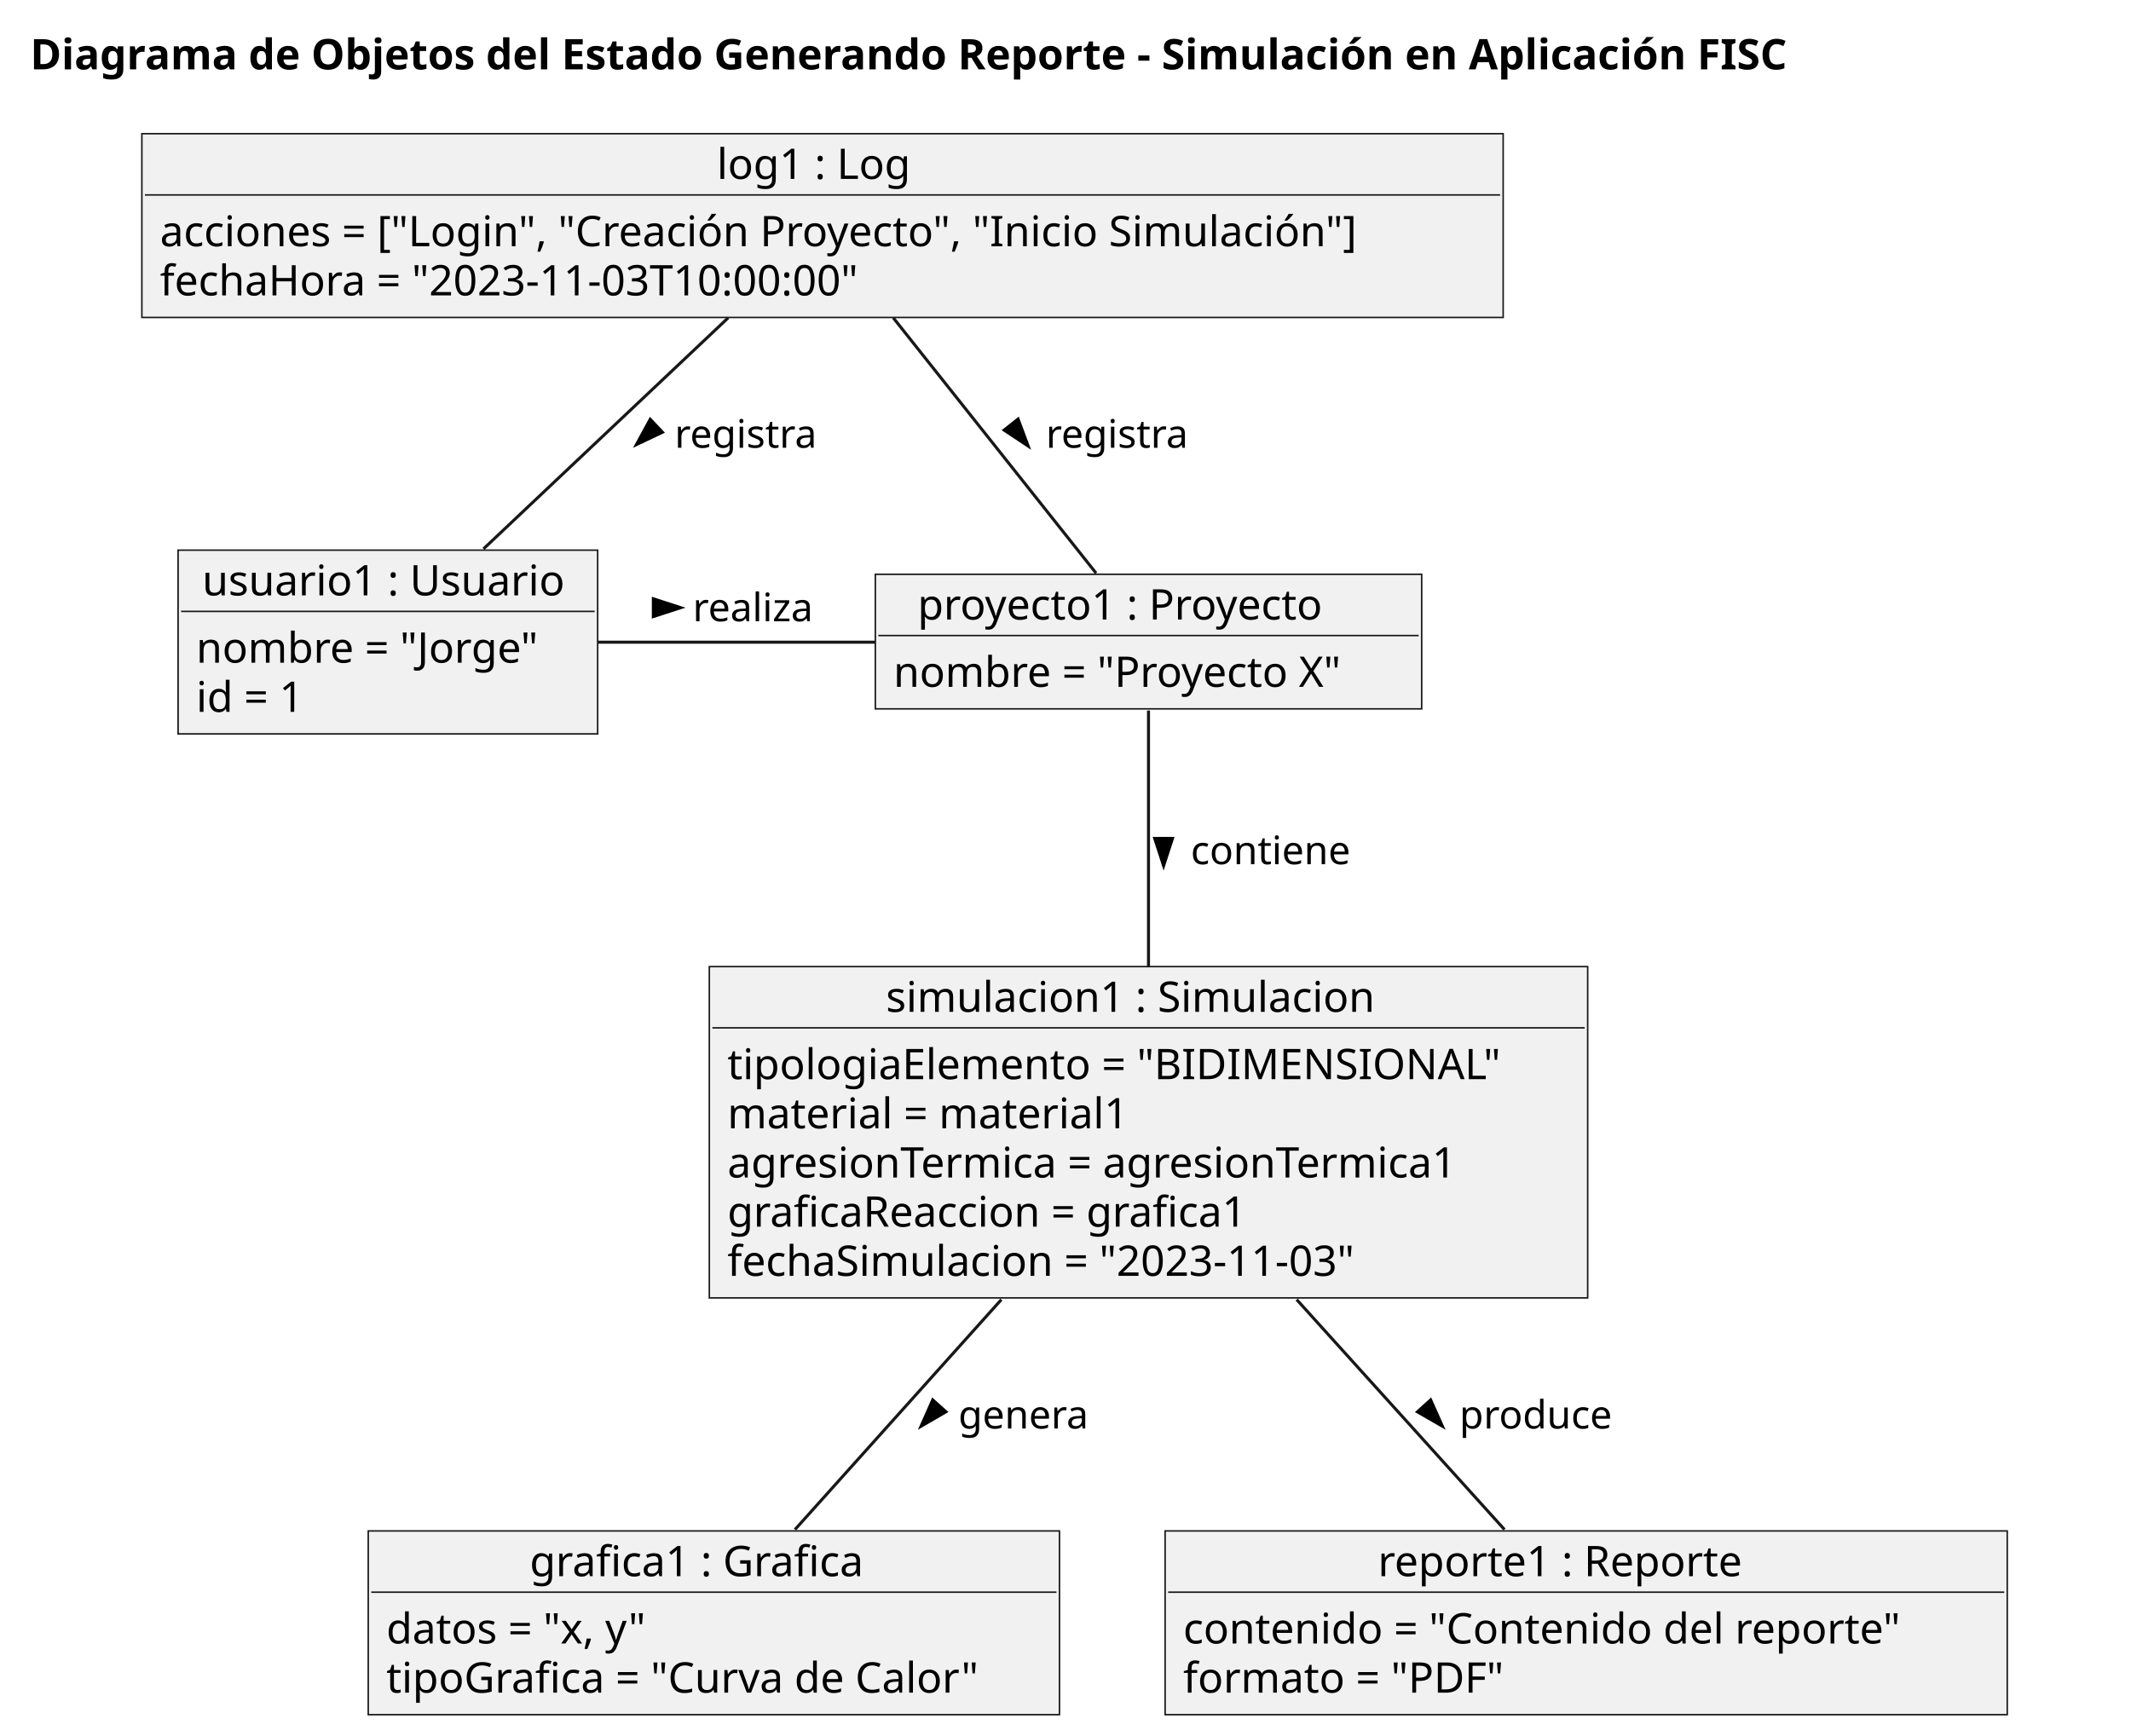
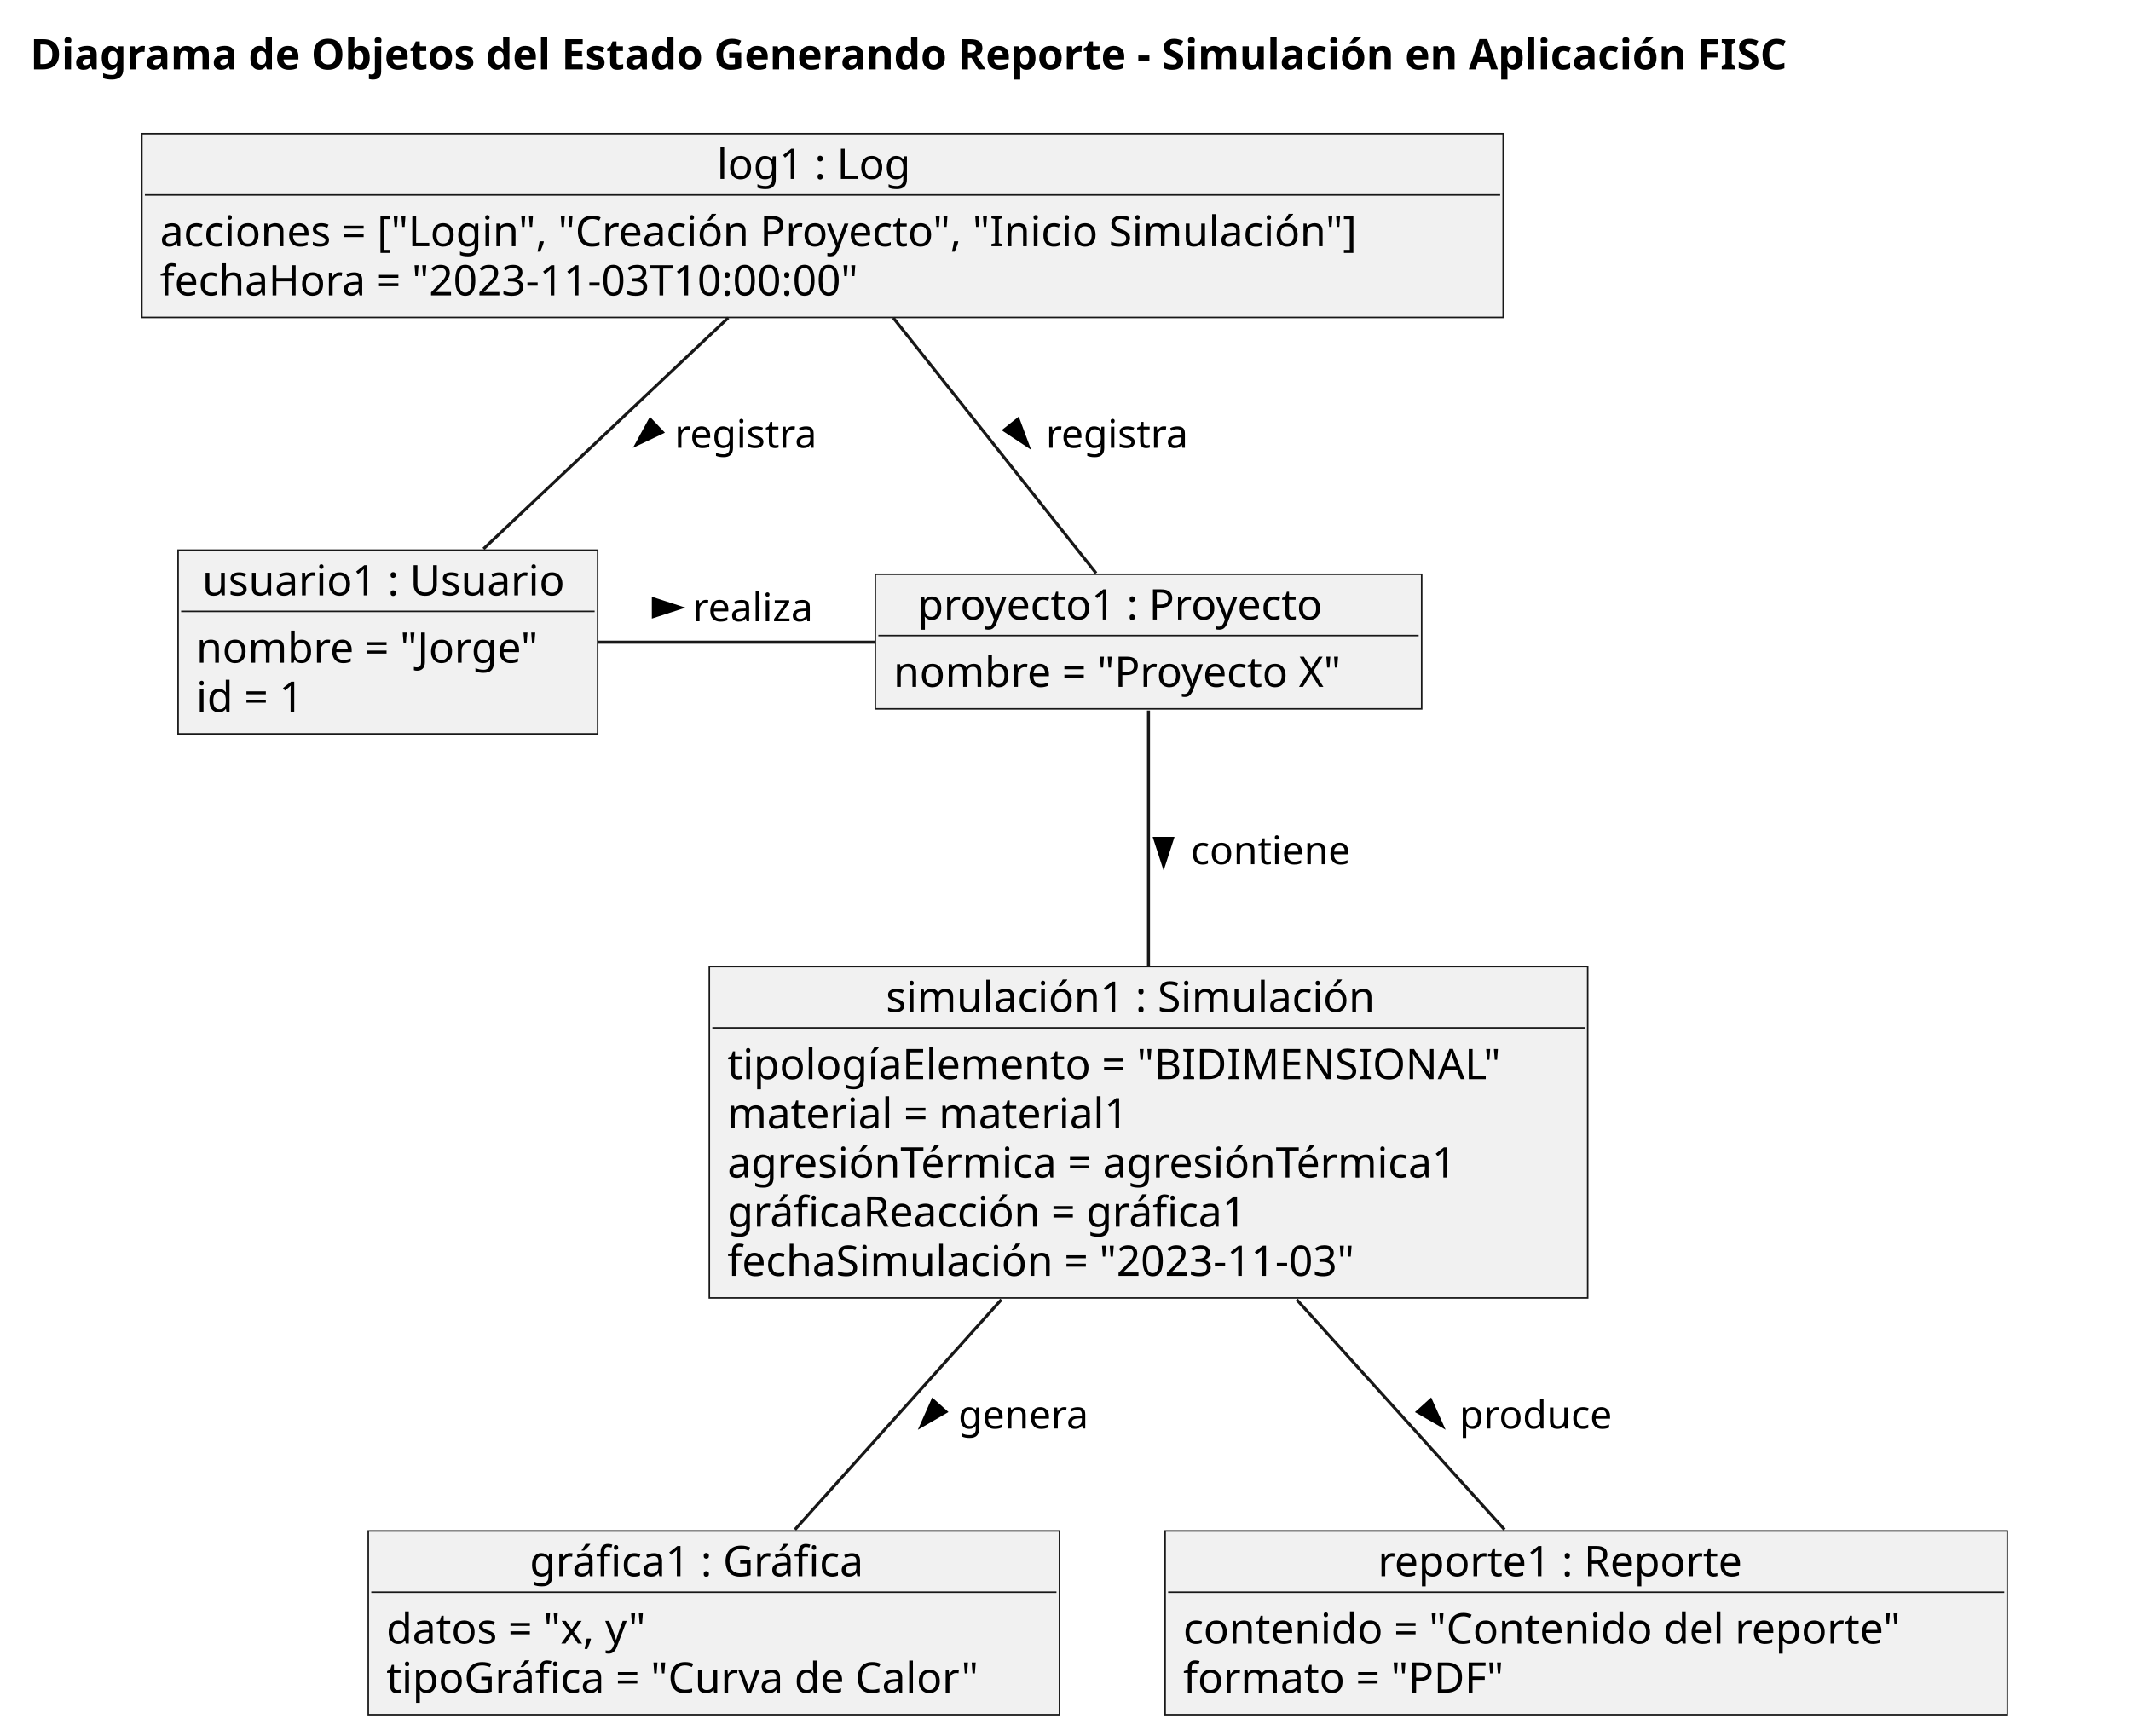
<svg xmlns="http://www.w3.org/2000/svg" contentStyleType="text/css" height="575px" preserveAspectRatio="none" style="width:706px;height:575px;background:#FFFFFF;" version="1.1" viewBox="0 0 706 575" width="706px" zoomAndPan="magnify">
  <defs />
  <g>
    <text fill="#000000" font-family="sans-serif" font-size="14" font-weight="bold" lengthAdjust="spacing" textLength="678" x="10" y="22.995">Diagrama de Objetos del Estado Generando Reporte - Simulación en Aplicación FISC</text>
    <g id="elem_usuario1">
      <rect fill="#F1F1F1" height="60.891" style="stroke:#181818;stroke-width:0.5;" width="139" x="59" y="182.297" />
      <text fill="#000000" font-family="sans-serif" font-size="14" lengthAdjust="spacing" textLength="123" x="67" y="197.292">usuario1 : Usuario</text>
      <line style="stroke:#181818;stroke-width:0.5;" x1="60" x2="197" y1="202.594" y2="202.594" />
      <text fill="#000000" font-family="sans-serif" font-size="14" lengthAdjust="spacing" textLength="127" x="65" y="219.589">nombre = "Jorge"</text>
      <text fill="#000000" font-family="sans-serif" font-size="14" lengthAdjust="spacing" textLength="41" x="65" y="235.886">id = 1</text>
    </g>
    <g id="elem_proyecto1">
      <rect fill="#F1F1F1" height="44.594" style="stroke:#181818;stroke-width:0.5;" width="181" x="290" y="190.297" />
      <text fill="#000000" font-family="sans-serif" font-size="14" lengthAdjust="spacing" textLength="153" x="304" y="205.292">proyecto1 : Proyecto</text>
      <line style="stroke:#181818;stroke-width:0.5;" x1="291" x2="470" y1="210.594" y2="210.594" />
      <text fill="#000000" font-family="sans-serif" font-size="14" lengthAdjust="spacing" textLength="169" x="296" y="227.589">nombre = "Proyecto X"</text>
    </g>
-     <g id="elem_simulacion1">
+     <g id="elem_simulación1">
      <rect fill="#F1F1F1" height="109.781" style="stroke:#181818;stroke-width:0.5;" width="291" x="235" y="320.297" />
-       <text fill="#000000" font-family="sans-serif" font-size="14" lengthAdjust="spacing" textLength="174" x="293.5" y="335.292">simulacion1 : Simulacion</text>
+       <text fill="#000000" font-family="sans-serif" font-size="14" lengthAdjust="spacing" textLength="174" x="293.5" y="335.292">simulación1 : Simulación</text>
      <line style="stroke:#181818;stroke-width:0.5;" x1="236" x2="525" y1="340.594" y2="340.594" />
-       <text fill="#000000" font-family="sans-serif" font-size="14" lengthAdjust="spacing" textLength="279" x="241" y="357.589">tipologiaElemento = "BIDIMENSIONAL"</text>
+       <text fill="#000000" font-family="sans-serif" font-size="14" lengthAdjust="spacing" textLength="279" x="241" y="357.589">tipologíaElemento = "BIDIMENSIONAL"</text>
      <text fill="#000000" font-family="sans-serif" font-size="14" lengthAdjust="spacing" textLength="148" x="241" y="373.886">material = material1</text>
-       <text fill="#000000" font-family="sans-serif" font-size="14" lengthAdjust="spacing" textLength="266" x="241" y="390.183">agresionTermica = agresionTermica1</text>
-       <text fill="#000000" font-family="sans-serif" font-size="14" lengthAdjust="spacing" textLength="191" x="241" y="406.479">graficaReaccion = grafica1</text>
-       <text fill="#000000" font-family="sans-serif" font-size="14" lengthAdjust="spacing" textLength="232" x="241" y="422.776">fechaSimulacion = "2023-11-03"</text>
+       <text fill="#000000" font-family="sans-serif" font-size="14" lengthAdjust="spacing" textLength="266" x="241" y="390.183">agresiónTérmica = agresiónTérmica1</text>
+       <text fill="#000000" font-family="sans-serif" font-size="14" lengthAdjust="spacing" textLength="191" x="241" y="406.479">gráficaReacción = gráfica1</text>
+       <text fill="#000000" font-family="sans-serif" font-size="14" lengthAdjust="spacing" textLength="232" x="241" y="422.776">fechaSimulación = "2023-11-03"</text>
    </g>
-     <g id="elem_grafica1">
+     <g id="elem_gráfica1">
      <rect fill="#F1F1F1" height="60.891" style="stroke:#181818;stroke-width:0.5;" width="229" x="122" y="507.297" />
-       <text fill="#000000" font-family="sans-serif" font-size="14" lengthAdjust="spacing" textLength="122" x="175.5" y="522.292">grafica1 : Grafica</text>
+       <text fill="#000000" font-family="sans-serif" font-size="14" lengthAdjust="spacing" textLength="122" x="175.5" y="522.292">gráfica1 : Gráfica</text>
      <line style="stroke:#181818;stroke-width:0.5;" x1="123" x2="350" y1="527.594" y2="527.594" />
      <text fill="#000000" font-family="sans-serif" font-size="14" lengthAdjust="spacing" textLength="97" x="128" y="544.589">datos = "x, y"</text>
-       <text fill="#000000" font-family="sans-serif" font-size="14" lengthAdjust="spacing" textLength="217" x="128" y="560.886">tipoGrafica = "Curva de Calor"</text>
+       <text fill="#000000" font-family="sans-serif" font-size="14" lengthAdjust="spacing" textLength="217" x="128" y="560.886">tipoGráfica = "Curva de Calor"</text>
    </g>
    <g id="elem_log1">
      <rect fill="#F1F1F1" height="60.891" style="stroke:#181818;stroke-width:0.5;" width="451" x="47" y="44.297" />
      <text fill="#000000" font-family="sans-serif" font-size="14" lengthAdjust="spacing" textLength="70" x="237.5" y="59.292">log1 : Log</text>
      <line style="stroke:#181818;stroke-width:0.5;" x1="48" x2="497" y1="64.594" y2="64.594" />
      <text fill="#000000" font-family="sans-serif" font-size="14" lengthAdjust="spacing" textLength="439" x="53" y="81.589">acciones = ["Login", "Creación Proyecto", "Inicio Simulación"]</text>
      <text fill="#000000" font-family="sans-serif" font-size="14" lengthAdjust="spacing" textLength="261" x="53" y="97.886">fechaHora = "2023-11-03T10:00:00"</text>
    </g>
    <g id="elem_reporte1">
      <rect fill="#F1F1F1" height="60.891" style="stroke:#181818;stroke-width:0.5;" width="279" x="386" y="507.297" />
      <text fill="#000000" font-family="sans-serif" font-size="14" lengthAdjust="spacing" textLength="138" x="456.5" y="522.292">reporte1 : Reporte</text>
      <line style="stroke:#181818;stroke-width:0.5;" x1="387" x2="664" y1="527.594" y2="527.594" />
      <text fill="#000000" font-family="sans-serif" font-size="14" lengthAdjust="spacing" textLength="267" x="392" y="544.589">contenido = "Contenido del reporte"</text>
      <text fill="#000000" font-family="sans-serif" font-size="14" lengthAdjust="spacing" textLength="120" x="392" y="560.886">formato = "PDF"</text>
    </g>
    <g id="link_usuario1_proyecto1">
      <path codeLine="35" d="M198.027,212.797 C226.436,212.797 259.673,212.797 289.941,212.797 " fill="none" id="usuario1-proyecto1" style="stroke:#181818;stroke-width:1.0;" />
      <polygon fill="#000000" points="225.5,201.363,216.455,198.424,216.455,204.302,225.5,201.363" style="stroke:#000000;stroke-width:1.0;" />
      <text fill="#000000" font-family="sans-serif" font-size="13" lengthAdjust="spacing" textLength="42" x="229.5" y="205.864">realiza</text>
    </g>
-     <g id="link_proyecto1_simulacion1">
-       <path codeLine="36" d="M380.5,235.443 C380.5,257.091 380.5,291.249 380.5,320.268 " fill="none" id="proyecto1-simulacion1" style="stroke:#181818;stroke-width:1.0;" />
+     <g id="link_proyecto1_simulación1">
+       <path codeLine="36" d="M380.5,235.443 C380.5,257.091 380.5,291.249 380.5,320.268 " fill="none" id="proyecto1-simulación1" style="stroke:#181818;stroke-width:1.0;" />
      <polygon fill="#000000" points="385.5,286.863,388.439,277.818,382.561,277.818,385.5,286.863" style="stroke:#000000;stroke-width:1.0;" />
      <text fill="#000000" font-family="sans-serif" font-size="13" lengthAdjust="spacing" textLength="55" x="394.5" y="286.364">contiene</text>
    </g>
-     <g id="link_simulacion1_grafica1">
-       <path codeLine="37" d="M331.748,430.635 C308.902,456.099 282.558,485.462 263.374,506.843 " fill="none" id="simulacion1-grafica1" style="stroke:#181818;stroke-width:1.0;" />
+     <g id="link_simulación1_gráfica1">
+       <path codeLine="37" d="M331.748,430.635 C308.902,456.099 282.558,485.462 263.374,506.843 " fill="none" id="simulación1-gráfica1" style="stroke:#181818;stroke-width:1.0;" />
      <polygon fill="#000000" points="305.161,472.585,313.389,467.815,309.014,463.89,305.161,472.585" style="stroke:#000000;stroke-width:1.0;" />
      <text fill="#000000" font-family="sans-serif" font-size="13" lengthAdjust="spacing" textLength="45" x="317.5" y="473.364">genera</text>
    </g>
-     <g id="link_simulacion1_reporte1">
-       <path codeLine="38" d="M429.59,430.635 C452.595,456.099 479.122,485.462 498.439,506.843 " fill="none" id="simulacion1-reporte1" style="stroke:#181818;stroke-width:1.0;" />
+     <g id="link_simulación1_reporte1">
+       <path codeLine="38" d="M429.59,430.635 C452.595,456.099 479.122,485.462 498.439,506.843 " fill="none" id="simulación1-reporte1" style="stroke:#181818;stroke-width:1.0;" />
      <polygon fill="#000000" points="477.852,472.573,473.969,463.892,469.608,467.832,477.852,472.573" style="stroke:#000000;stroke-width:1.0;" />
      <text fill="#000000" font-family="sans-serif" font-size="13" lengthAdjust="spacing" textLength="52" x="483.5" y="473.364">produce</text>
    </g>
    <g id="link_log1_usuario1">
      <path codeLine="39" d="M241.254,105.307 C217.266,127.962 184.279,159.117 160.182,181.875 " fill="none" id="log1-usuario1" style="stroke:#181818;stroke-width:1.0;" />
      <polygon fill="#000000" points="210.865,147.296,219.459,143.222,215.423,138.949,210.865,147.296" style="stroke:#000000;stroke-width:1.0;" />
      <text fill="#000000" font-family="sans-serif" font-size="13" lengthAdjust="spacing" textLength="49" x="223.5" y="148.364">registra</text>
    </g>
    <g id="link_log1_proyecto1">
      <path codeLine="40" d="M295.934,105.307 C316.159,130.775 344.913,166.983 363.135,189.93 " fill="none" id="log1-proyecto1" style="stroke:#181818;stroke-width:1.0;" />
      <polygon fill="#000000" points="340.609,147.779,337.286,138.868,332.683,142.523,340.609,147.779" style="stroke:#000000;stroke-width:1.0;" />
      <text fill="#000000" font-family="sans-serif" font-size="13" lengthAdjust="spacing" textLength="49" x="346.5" y="148.364">registra</text>
    </g>
  </g>
</svg>
